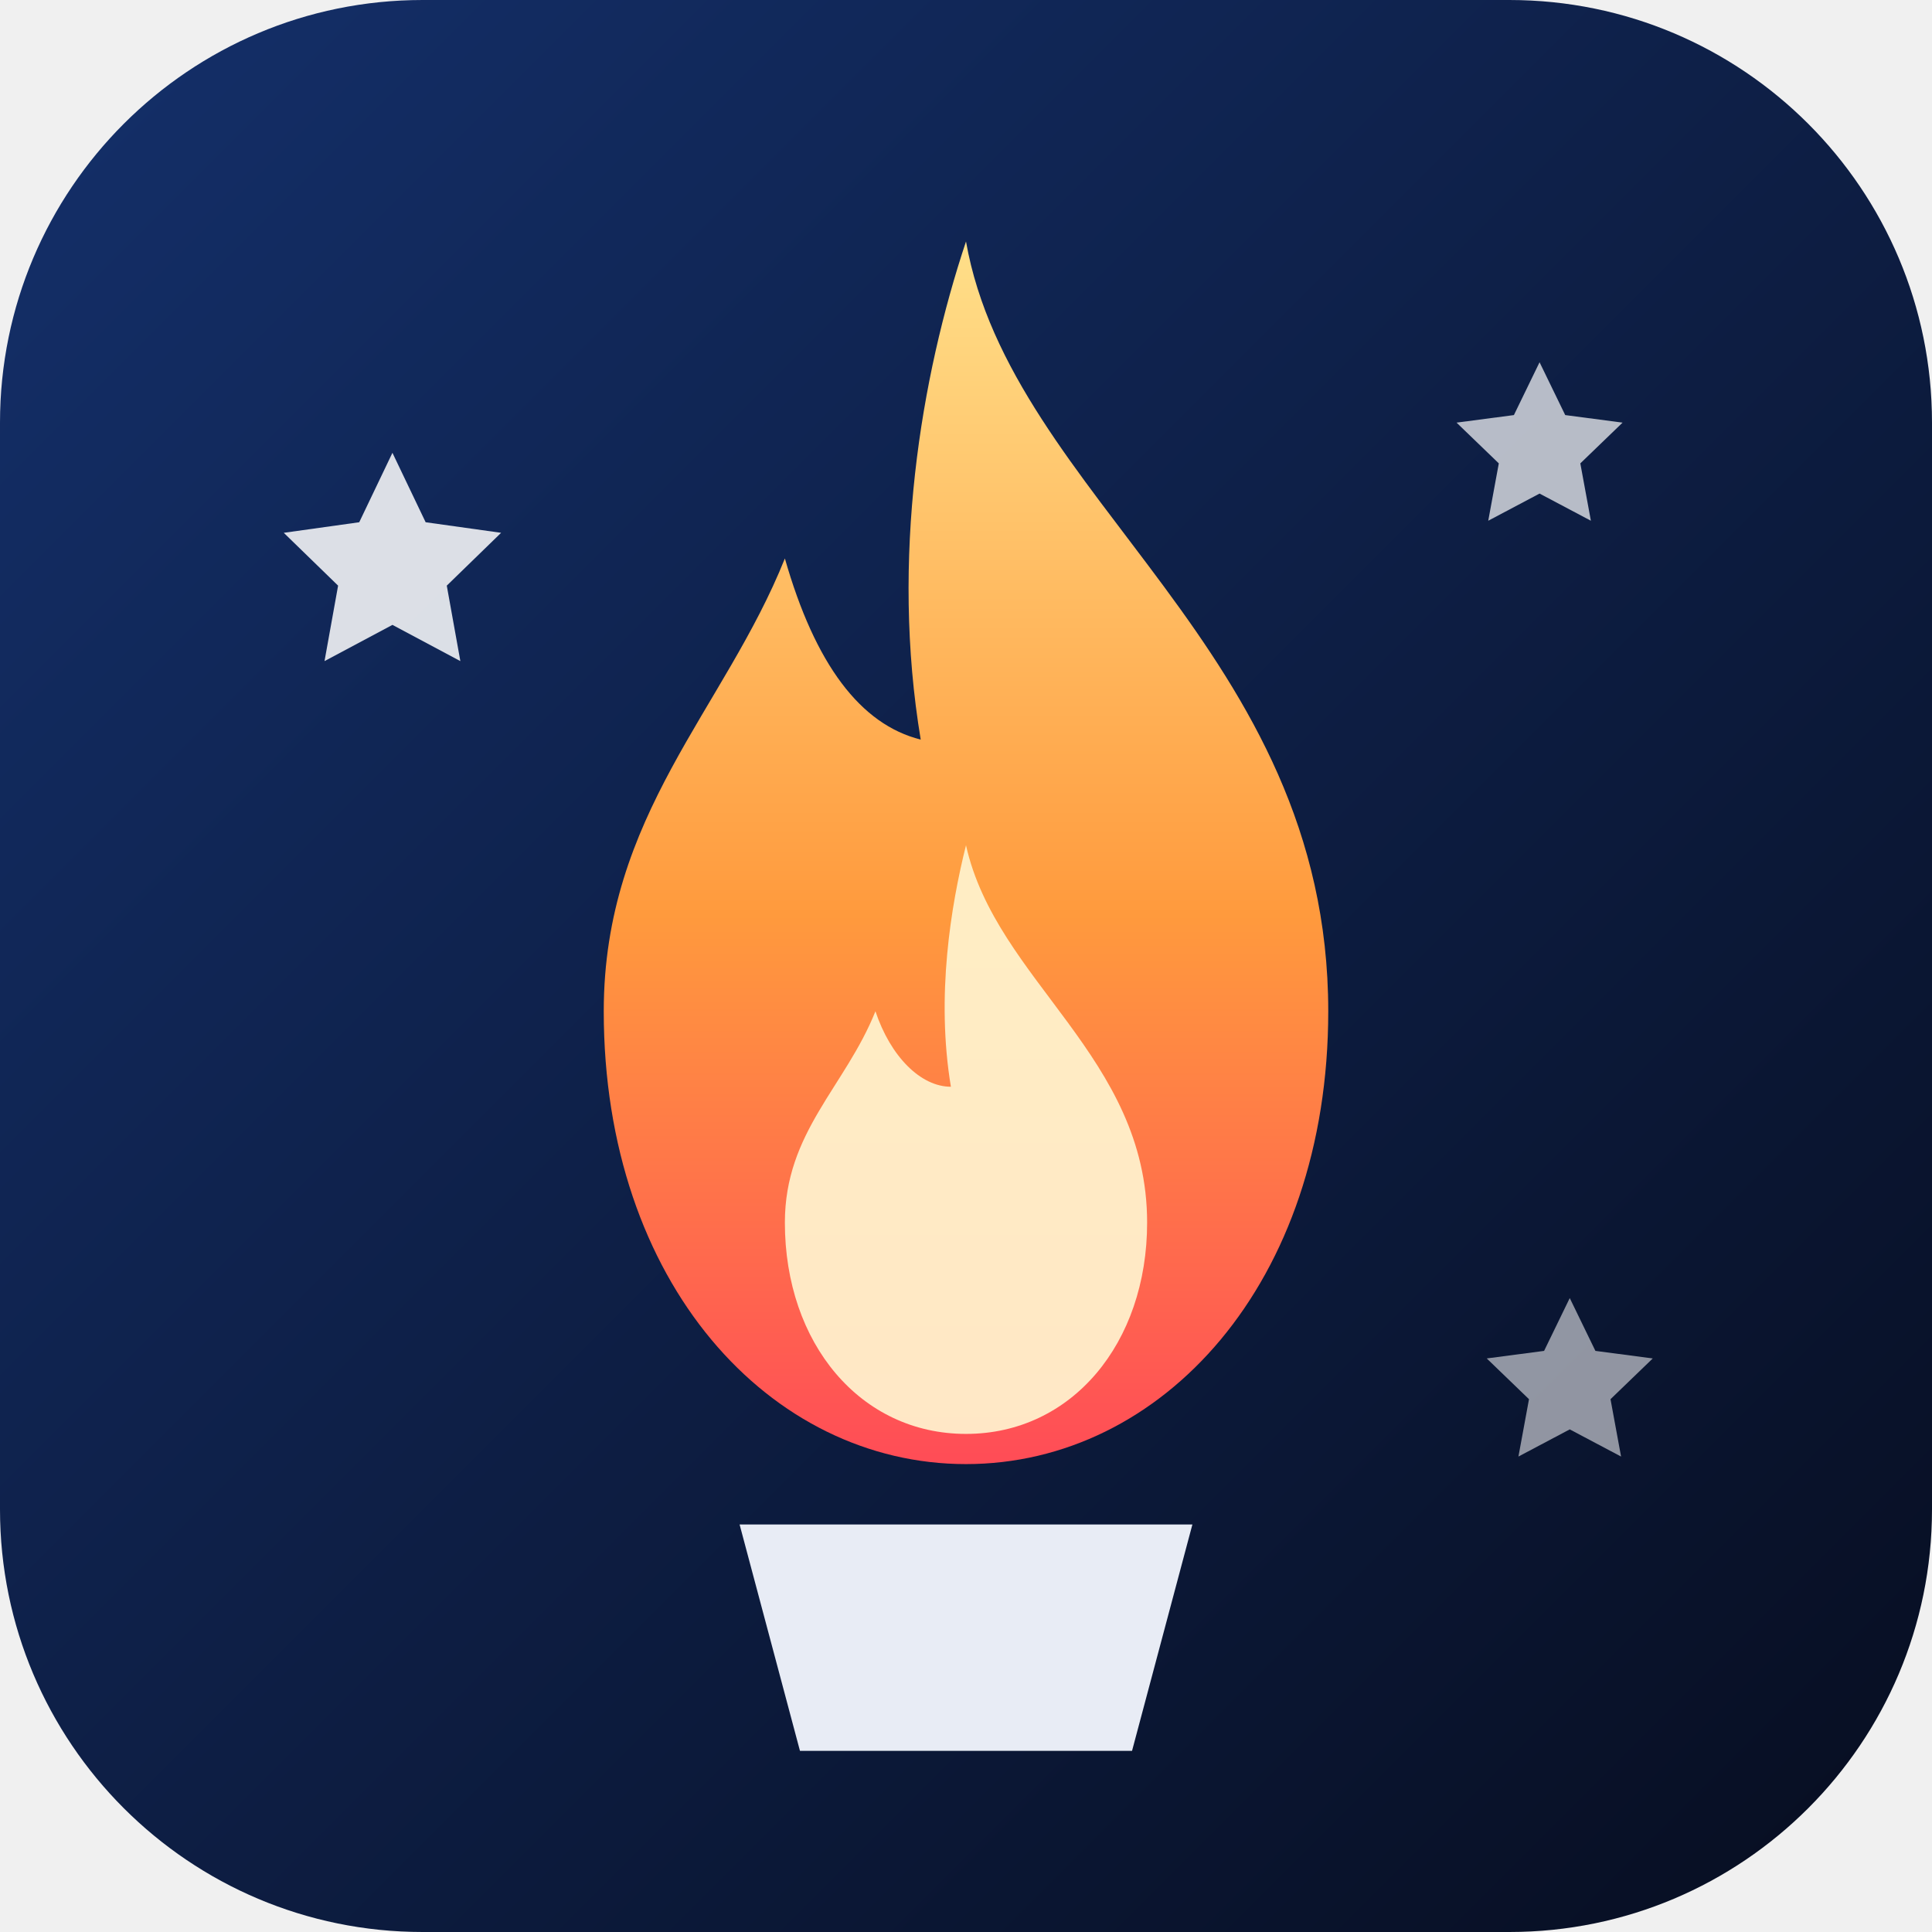
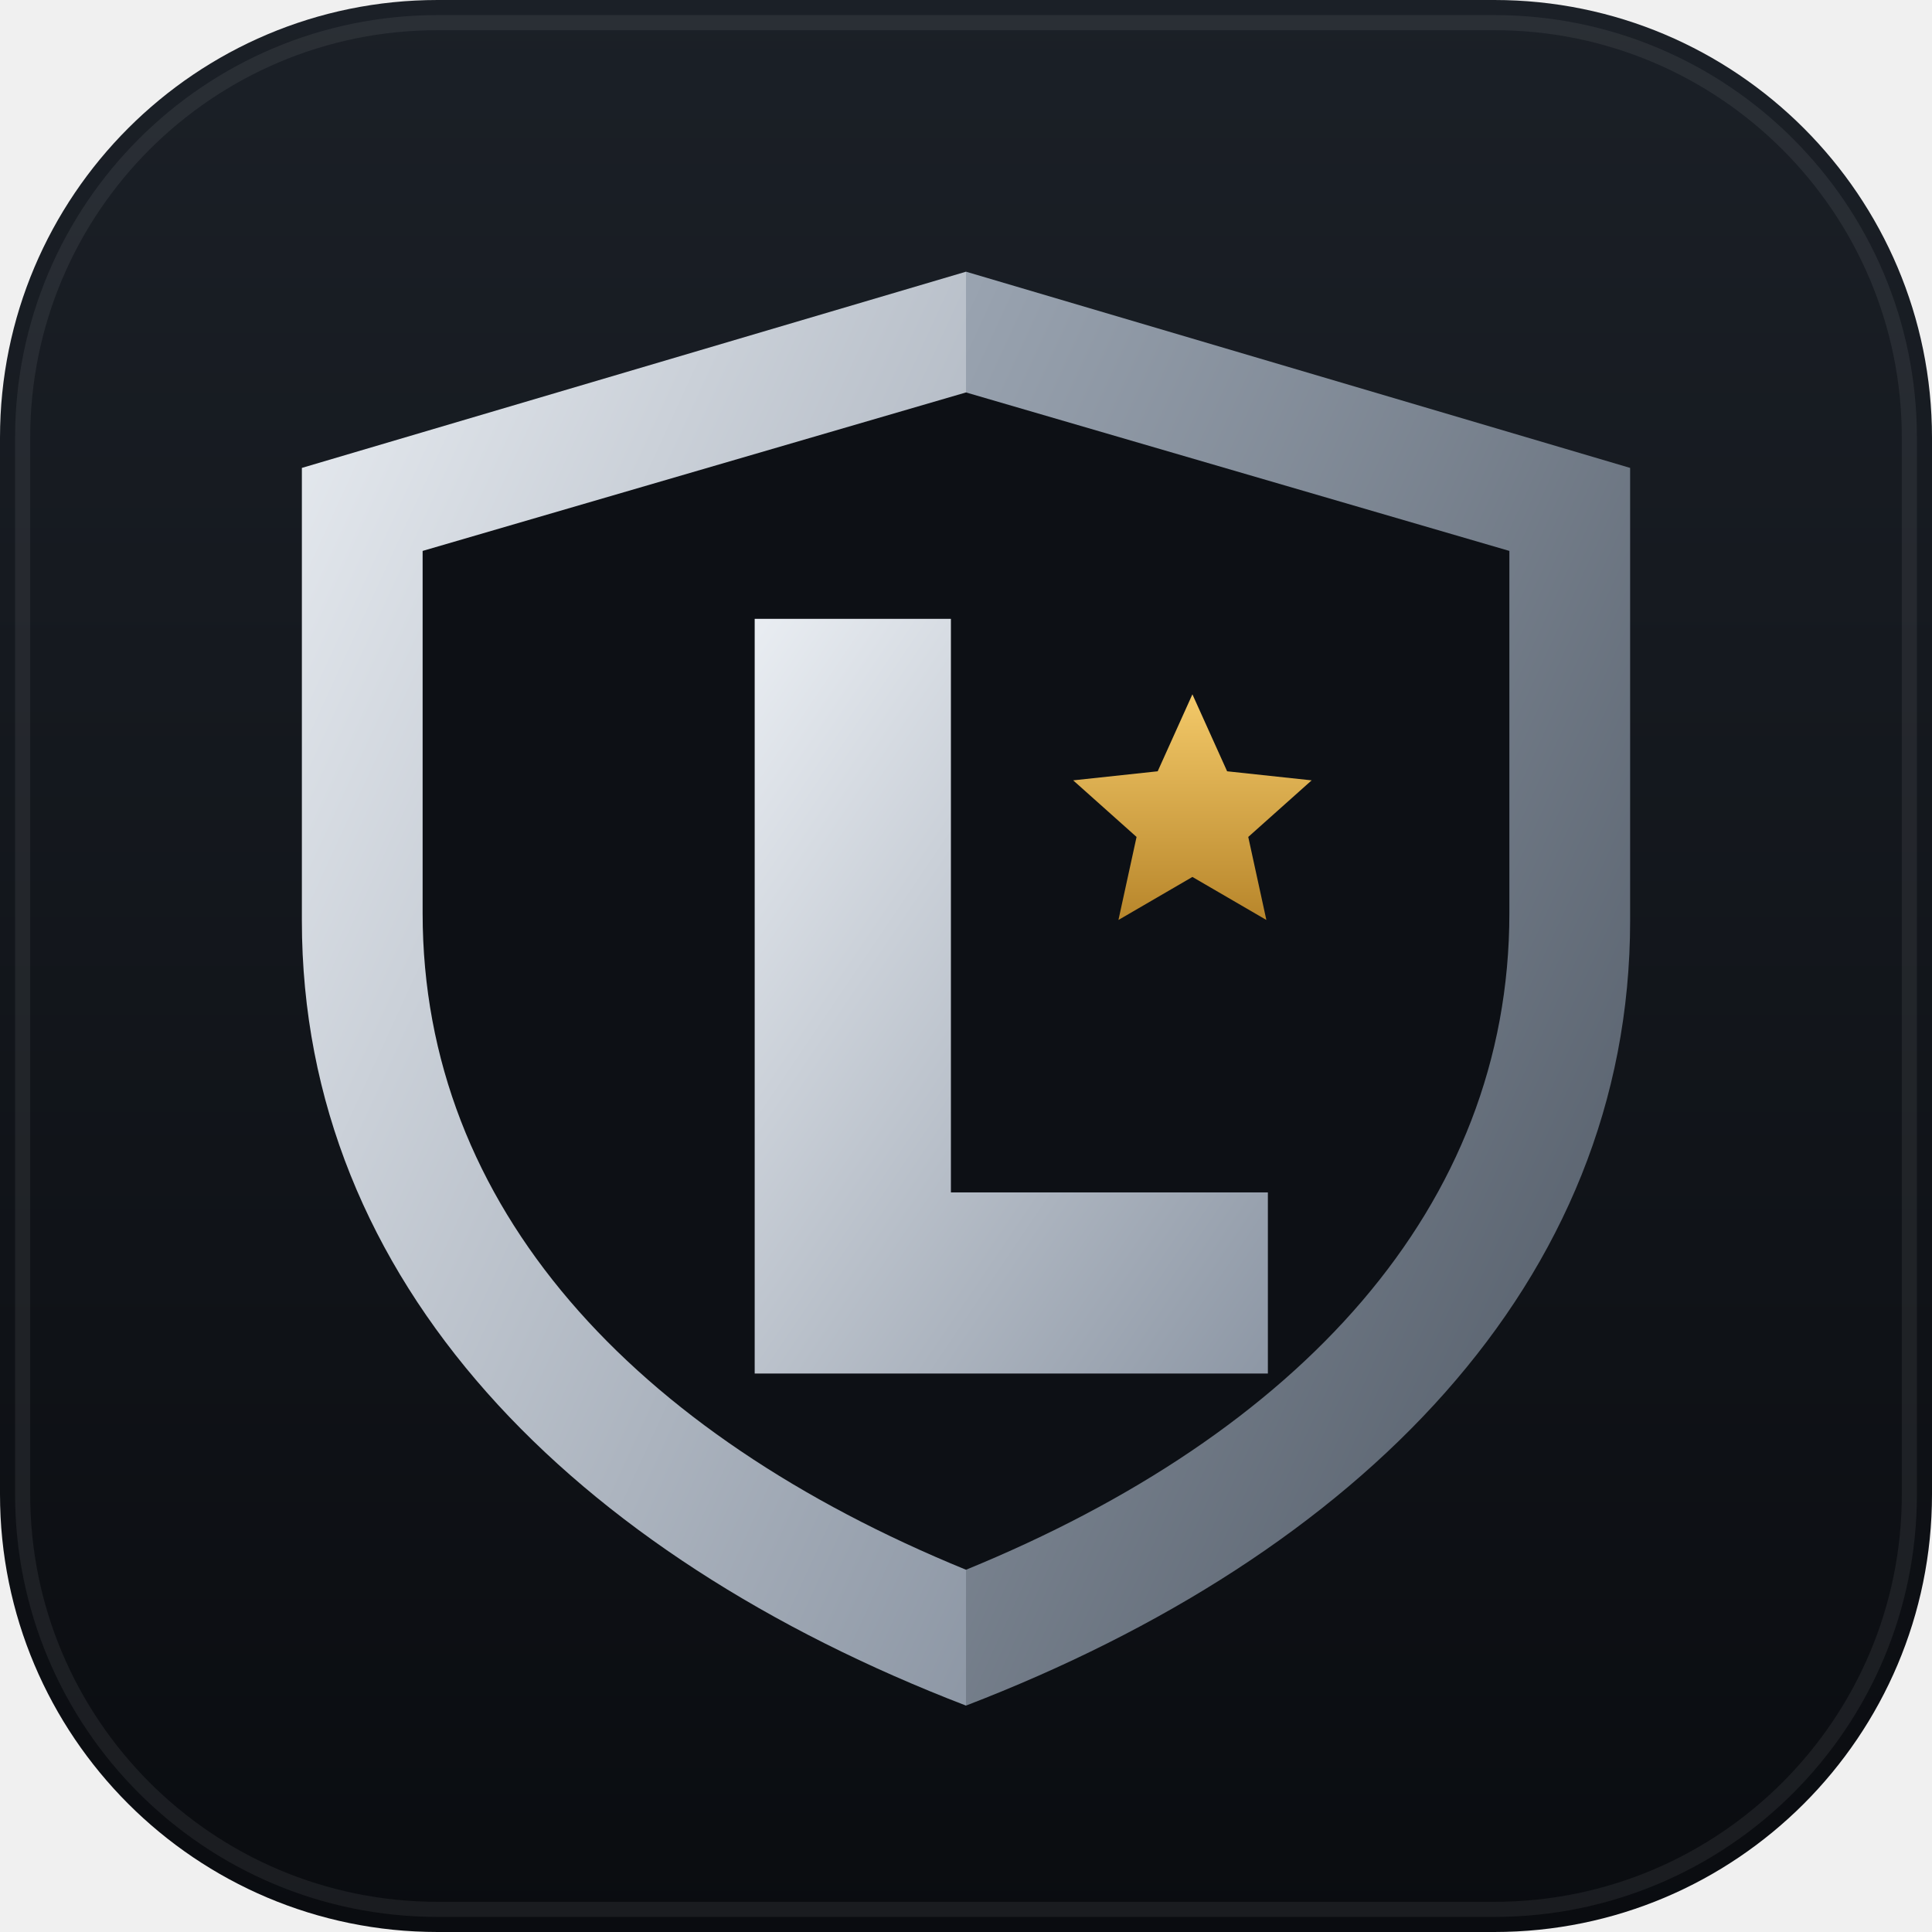
- <svg xmlns="http://www.w3.org/2000/svg" viewBox="0 0 128 128">
+ <svg xmlns="http://www.w3.org/2000/svg" viewBox="0 0 256 256" width="256" height="256">
  <defs>
-     <linearGradient id="bg" x1="0" y1="0" x2="1" y2="1">
-       <stop offset="0" stop-color="#14306b" />
-       <stop offset="1" stop-color="#070d1f" />
+     <linearGradient id="bg" x1="0" y1="0" x2="0" y2="1">
+       <stop offset="0" stop-color="#1b2027" />
+       <stop offset="1" stop-color="#0a0c10" />
    </linearGradient>
-     <linearGradient id="fl" x1="0" y1="0" x2="0" y2="1">
-       <stop offset="0" stop-color="#ffe08a" />
-       <stop offset="0.55" stop-color="#ff9a3d" />
-       <stop offset="1" stop-color="#ff4b57" />
+     <linearGradient id="stL" x1="0" y1="0" x2="1" y2="1">
+       <stop offset="0" stop-color="#e9edf2" />
+       <stop offset="1" stop-color="#8d97a5" />
+     </linearGradient>
+     <linearGradient id="stR" x1="0" y1="0" x2="1" y2="1">
+       <stop offset="0" stop-color="#9aa4b1" />
+       <stop offset="1" stop-color="#4d5662" />
+     </linearGradient>
+     <linearGradient id="gold" x1="0" y1="0" x2="0" y2="1">
+       <stop offset="0" stop-color="#f3c969" />
+       <stop offset="1" stop-color="#b8862b" />
    </linearGradient>
  </defs>
-   <rect width="128" height="128" rx="28" fill="url(#bg)" />
-   <path d="M64 16c3 17 24 27 24 51 0 18-11 30-24 30S40 85 40 67c0-13 8-20 12-30 2 7 5 11 9 12-2-12 0-24 3-33z" fill="url(#fl)" />
-   <path d="M64 56c2 9 12 14 12 25 0 8-5 14-12 14s-12-6-12-14c0-6 4-9 6-14 1 3 3 5 5 5-1-6 0-12 1-16z" fill="#fff4cf" opacity="0.92" />
-   <path d="M49 101h30l-4 15H53z" fill="#e8ecf5" />
-   <path d="M26 30l2.2 4.6 5 .7-3.6 3.5.9 5-4.5-2.4-4.5 2.4.9-5-3.6-3.5 5-.7z" fill="#fff" opacity="0.85" />
-   <path d="M102 24l1.7 3.5 3.8.5-2.8 2.7.7 3.8-3.4-1.8-3.4 1.8.7-3.8-2.8-2.7 3.8-.5z" fill="#fff" opacity="0.7" />
-   <path d="M104 86l1.7 3.5 3.8.5-2.8 2.7.7 3.8-3.4-1.8-3.4 1.8.7-3.8-2.8-2.7 3.8-.5z" fill="#fff" opacity="0.55" />
+   <rect width="256" height="256" rx="58" fill="url(#bg)" />
+   <rect x="3" y="3" width="250" height="250" rx="55" fill="none" stroke="#fff" stroke-opacity=".07" stroke-width="2" />
+   <path d="M128 36 L40 62 V122 C40 170 76 206 128 226 Z" fill="url(#stL)" />
+   <path d="M128 36 L216 62 V122 C216 170 180 206 128 226 Z" fill="url(#stR)" />
+   <path d="M128 52 L56 73 V121 C56 160 84 190 128 208 C172 190 200 160 200 121 V73 Z" fill="#0d1015" />
+   <path d="M100 82 H126 V158 H168 V182 H100 Z" fill="url(#stL)" />
+   <path d="M158 92 l4.6 10.2 11.2 1.2 -8.4 7.5 2.4 11 -9.8 -5.7 -9.8 5.7 2.4 -11 -8.4 -7.5 11.2 -1.2 z" fill="url(#gold)" />
</svg>
